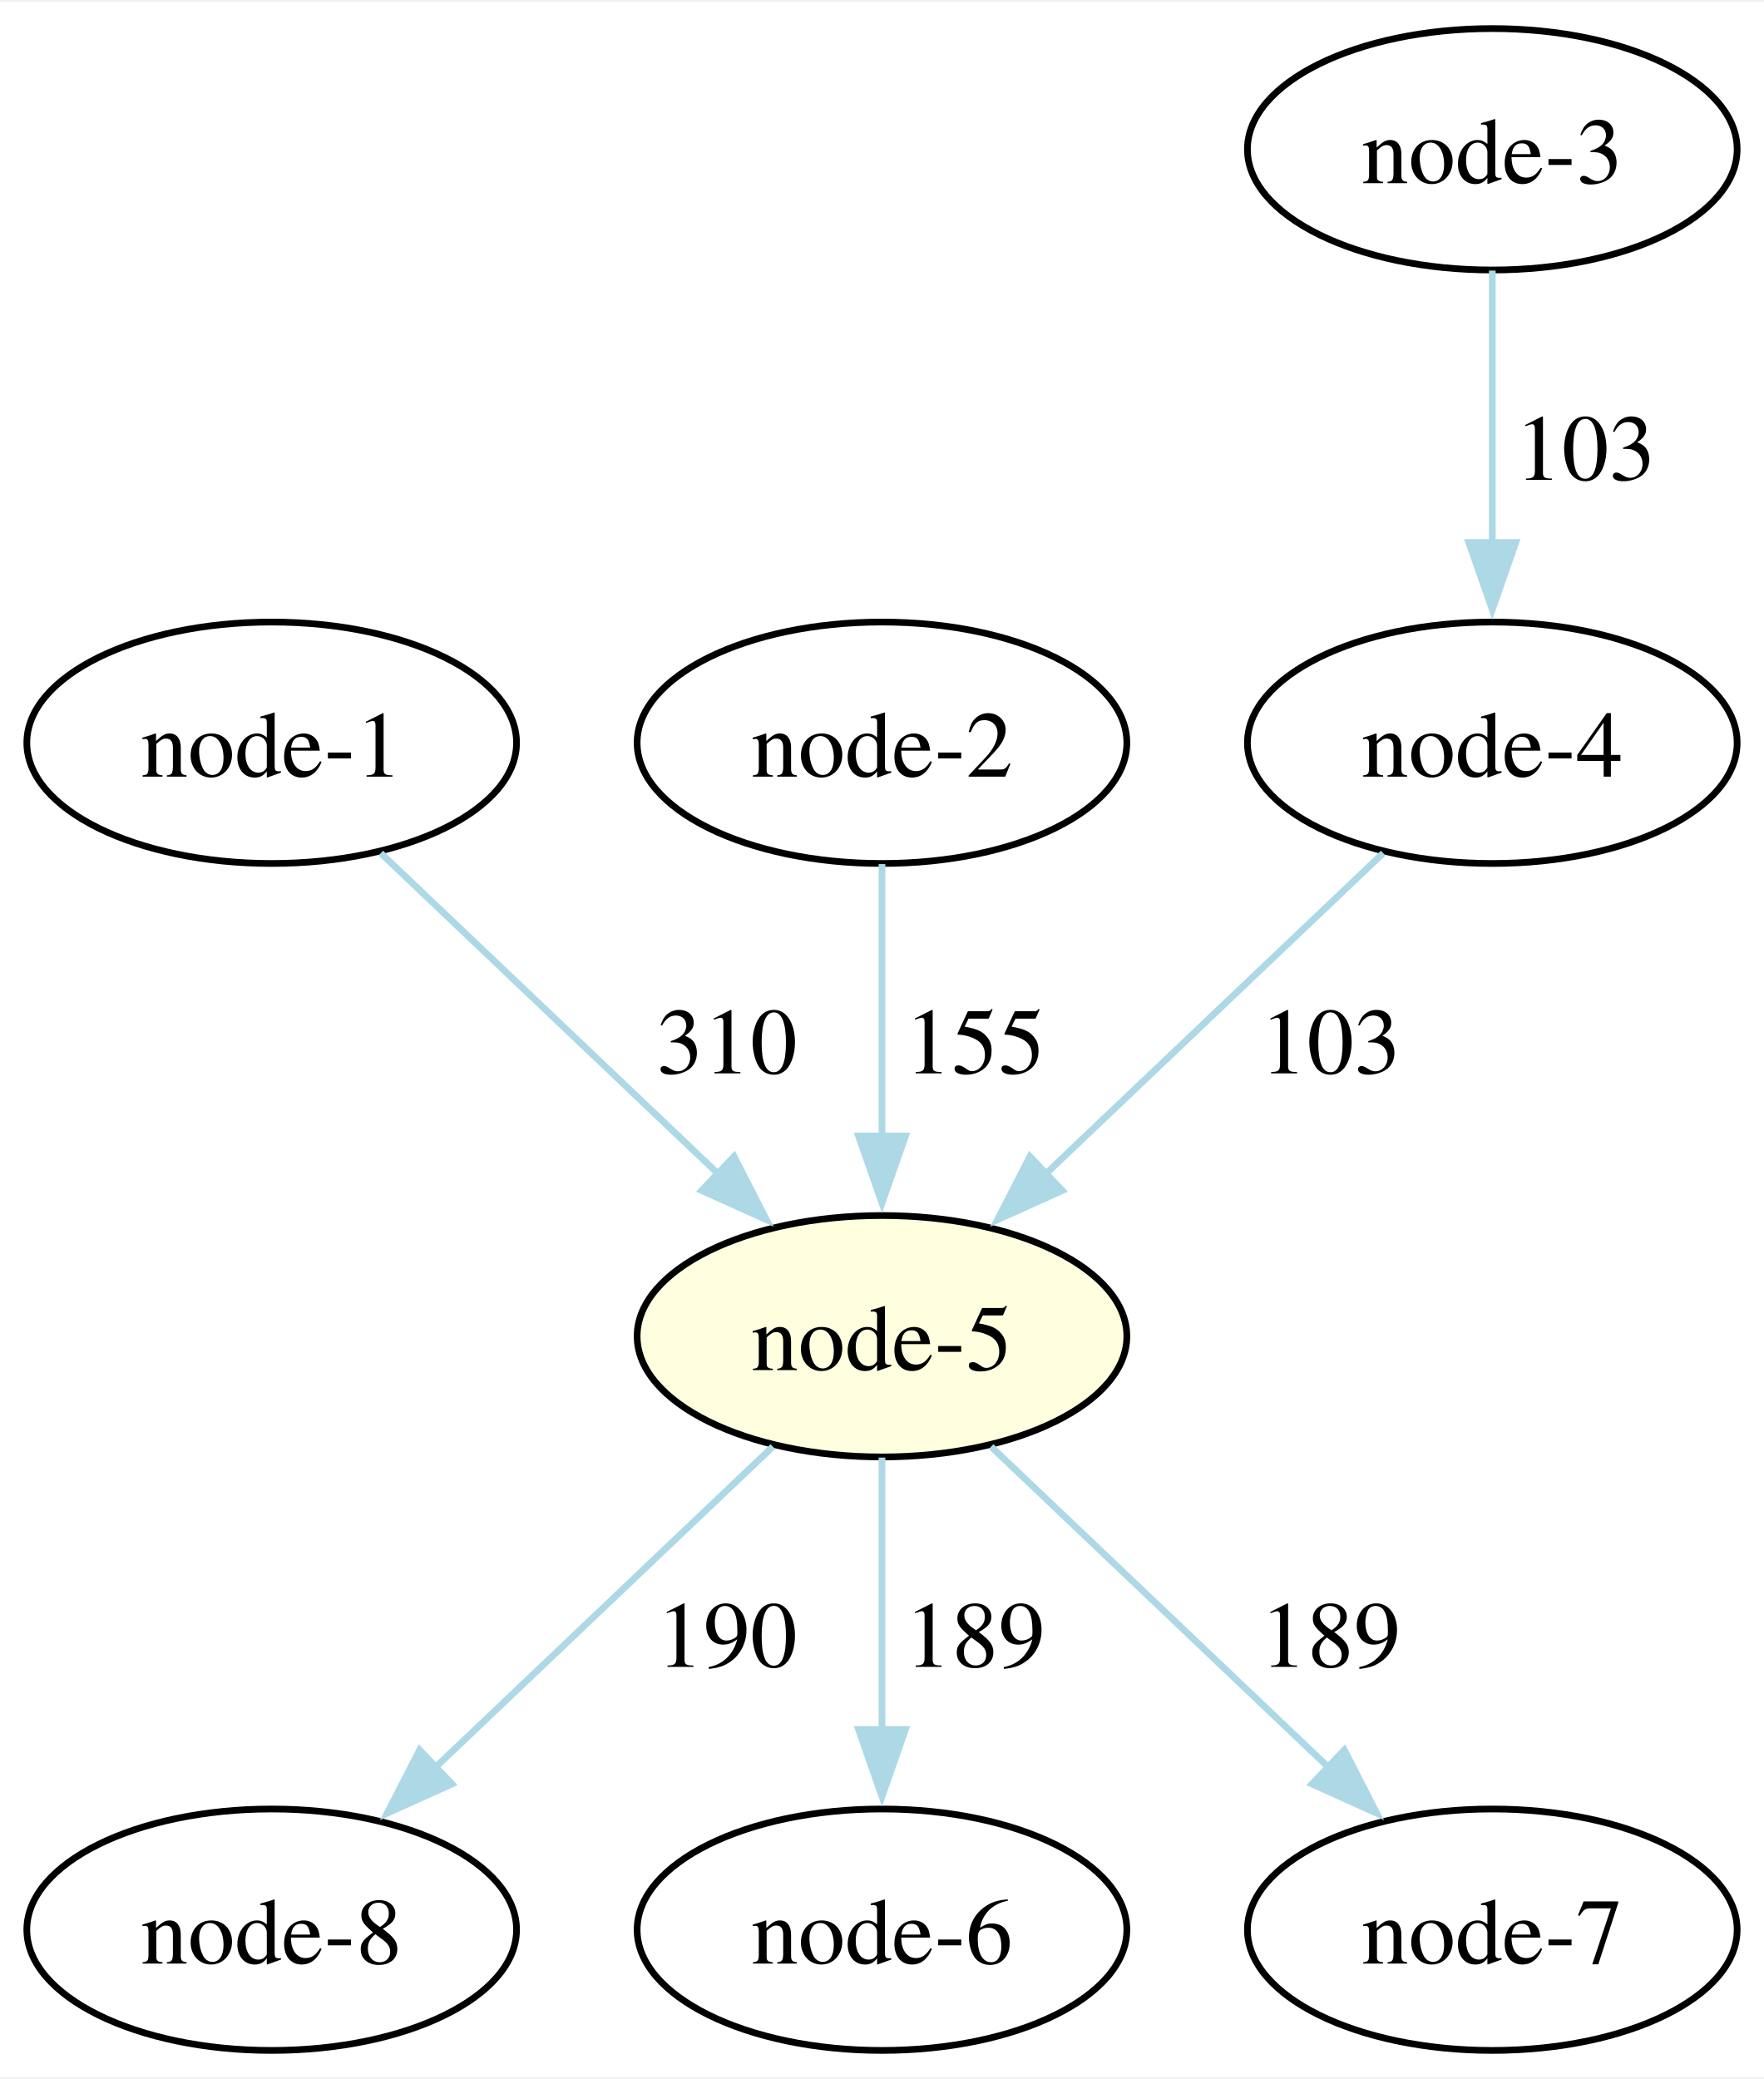
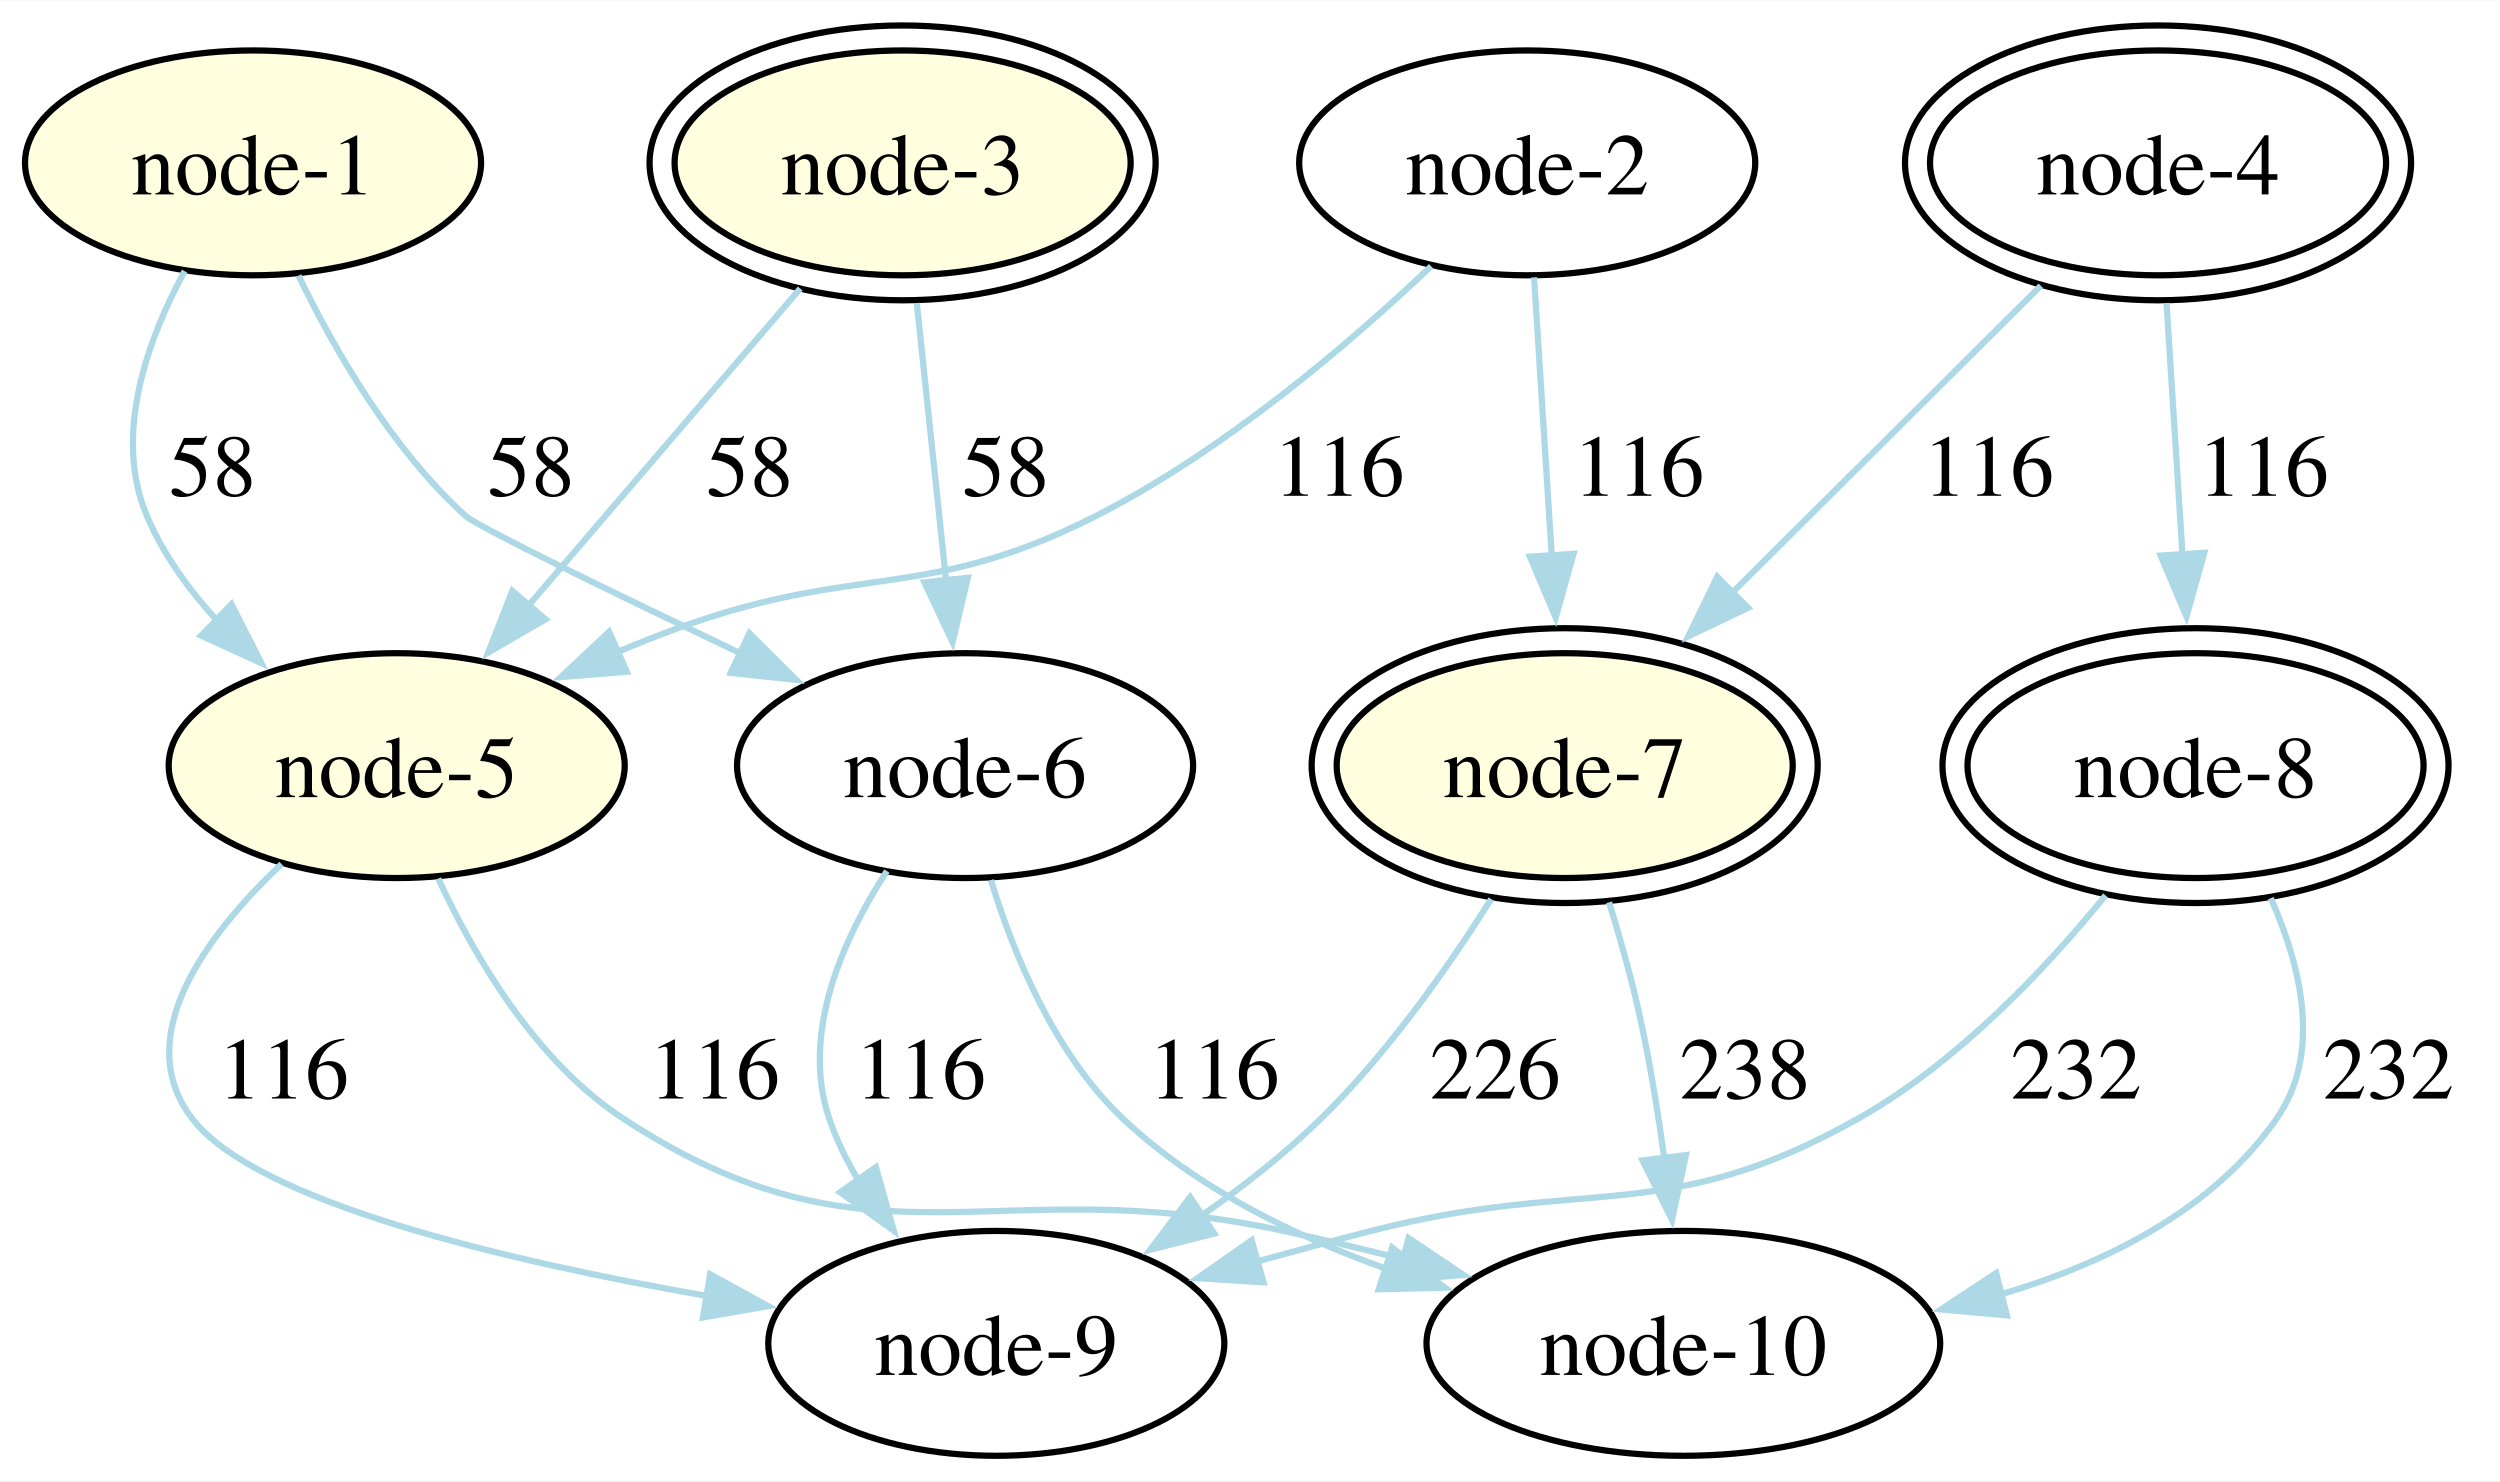
- <svg xmlns="http://www.w3.org/2000/svg" width="263pt" height="310pt" viewBox="0.00 0.00 263.02 309.50">
-   <g id="graph0" class="graph" transform="scale(1 1) rotate(0) translate(4 305.5)">
-     <polygon fill="white" stroke="none" points="-4,4 -4,-305.5 259.02,-305.5 259.02,4 -4,4" />
+ <svg xmlns="http://www.w3.org/2000/svg" width="400pt" height="237pt" viewBox="0.00 0.00 400.26 237.00">
+   <g id="graph0" class="graph" transform="scale(1 1) rotate(0) translate(4 233)">
+     <polygon fill="white" stroke="none" points="-4,4 -4,-233 396.26,-233 396.26,4 -4,4" />
    <g id="node1" class="node">
-       <ellipse fill="none" stroke="black" cx="36.51" cy="-18" rx="36.51" ry="18" />
-       <text text-anchor="middle" x="36.51" y="-12.95" font-family="Times,serif" font-size="14.00">node-8</text>
+       <ellipse fill="lightyellow" stroke="black" cx="36.51" cy="-207" rx="36.51" ry="18" />
+       <text text-anchor="middle" x="36.51" y="-201.95" font-family="Times,serif" font-size="14.00">node-1</text>
+     </g>
+     <g id="node7" class="node">
+       <ellipse fill="lightyellow" stroke="black" cx="59.51" cy="-110.5" rx="36.51" ry="18" />
+       <text text-anchor="middle" x="59.51" y="-105.45" font-family="Times,serif" font-size="14.00">node-5</text>
+     </g>
+     <g id="edge7" class="edge">
+       <path fill="none" stroke="lightblue" d="M25.56,-189.66C19.47,-178.44 14.11,-163.31 19.51,-150.5 22.12,-144.32 26.24,-138.63 30.86,-133.62" />
+       <polygon fill="lightblue" stroke="lightblue" points="33.06,-136.35 37.85,-126.9 28.21,-131.31 33.06,-136.35" />
+       <text text-anchor="middle" x="30.01" y="-153.7" font-family="Times,serif" font-size="14.00">  58</text>
+     </g>
+     <g id="node8" class="node">
+       <ellipse fill="none" stroke="black" cx="150.51" cy="-110.5" rx="36.51" ry="18" />
+       <text text-anchor="middle" x="150.51" y="-105.45" font-family="Times,serif" font-size="14.00">node-6</text>
+     </g>
+     <g id="edge8" class="edge">
+       <path fill="none" stroke="lightblue" d="M43.79,-188.95C49.6,-176.96 58.72,-161.21 70.51,-150.5 72.42,-148.76 94.15,-138.2 114.49,-128.51" />
+       <polygon fill="lightblue" stroke="lightblue" points="115.98,-131.68 123.51,-124.22 112.98,-125.35 115.98,-131.68" />
+       <text text-anchor="middle" x="81.01" y="-153.7" font-family="Times,serif" font-size="14.00">  58</text>
    </g>
    <g id="node2" class="node">
-       <ellipse fill="none" stroke="black" cx="36.51" cy="-195" rx="36.51" ry="18" />
-       <text text-anchor="middle" x="36.51" y="-189.95" font-family="Times,serif" font-size="14.00">node-1</text>
+       <ellipse fill="none" stroke="black" cx="240.51" cy="-207" rx="36.51" ry="18" />
+       <text text-anchor="middle" x="240.51" y="-201.95" font-family="Times,serif" font-size="14.00">node-2</text>
+     </g>
+     <g id="edge10" class="edge">
+       <path fill="none" stroke="lightblue" d="M225.13,-190.45C211.96,-177.97 191.93,-160.87 171.51,-150.5 144.02,-136.54 133.48,-143.06 104.51,-132.5 101.29,-131.33 97.99,-130.01 94.71,-128.63" />
+       <polygon fill="lightblue" stroke="lightblue" points="96.35,-125.53 85.79,-124.67 93.52,-131.93 96.35,-125.53" />
+       <text text-anchor="middle" x="210.38" y="-153.7" font-family="Times,serif" font-size="14.00">  116</text>
+     </g>
+     <g id="node9" class="node">
+       <ellipse fill="lightyellow" stroke="black" cx="246.51" cy="-110.5" rx="36.51" ry="18" />
+       <ellipse fill="none" stroke="black" cx="246.51" cy="-110.5" rx="40.51" ry="22" />
+       <text text-anchor="middle" x="246.51" y="-105.45" font-family="Times,serif" font-size="14.00">node-7</text>
+     </g>
+     <g id="edge9" class="edge">
+       <path fill="none" stroke="lightblue" d="M241.61,-188.67C242.4,-176.22 243.49,-159.07 244.44,-144.1" />
+       <polygon fill="lightblue" stroke="lightblue" points="247.93,-144.41 245.07,-134.2 240.94,-143.96 247.93,-144.41" />
+       <text text-anchor="middle" x="258.38" y="-153.7" font-family="Times,serif" font-size="14.00">  116</text>
+     </g>
+     <g id="node3" class="node">
+       <ellipse fill="lightyellow" stroke="black" cx="140.51" cy="-207" rx="36.51" ry="18" />
+       <ellipse fill="none" stroke="black" cx="140.51" cy="-207" rx="40.51" ry="22" />
+       <text text-anchor="middle" x="140.51" y="-201.95" font-family="Times,serif" font-size="14.00">node-3</text>
+     </g>
+     <g id="edge11" class="edge">
+       <path fill="none" stroke="lightblue" d="M124.12,-186.88C111.6,-172.27 94.24,-152.02 80.67,-136.19" />
+       <polygon fill="lightblue" stroke="lightblue" points="83.34,-133.92 74.17,-128.61 78.02,-138.48 83.34,-133.92" />
+       <text text-anchor="middle" x="116.01" y="-153.7" font-family="Times,serif" font-size="14.00">  58</text>
+     </g>
+     <g id="edge12" class="edge">
+       <path fill="none" stroke="lightblue" d="M142.78,-184.56C144.17,-171.37 145.98,-154.31 147.49,-139.99" />
+       <polygon fill="lightblue" stroke="lightblue" points="150.95,-140.58 148.52,-130.26 143.99,-139.84 150.95,-140.58" />
+       <text text-anchor="middle" x="157.01" y="-153.7" font-family="Times,serif" font-size="14.00">  58</text>
+     </g>
+     <g id="node4" class="node">
+       <ellipse fill="none" stroke="black" cx="347.51" cy="-110.5" rx="36.51" ry="18" />
+       <ellipse fill="none" stroke="black" cx="347.51" cy="-110.5" rx="40.51" ry="22" />
+       <text text-anchor="middle" x="347.51" y="-105.45" font-family="Times,serif" font-size="14.00">node-8</text>
+     </g>
+     <g id="node5" class="node">
+       <ellipse fill="none" stroke="black" cx="155.51" cy="-18" rx="36.51" ry="18" />
+       <text text-anchor="middle" x="155.51" y="-12.95" font-family="Times,serif" font-size="14.00">node-9</text>
+     </g>
+     <g id="edge5" class="edge">
+       <path fill="none" stroke="lightblue" d="M333.1,-89.72C323.26,-77.63 309.21,-62.84 293.51,-54 262.51,-36.54 249.97,-44.85 215.51,-36 209.54,-34.47 203.27,-32.78 197.12,-31.07" />
+       <polygon fill="lightblue" stroke="lightblue" points="198.29,-27.77 187.72,-28.44 196.4,-34.51 198.29,-27.77" />
+       <text text-anchor="middle" x="328.38" y="-57.2" font-family="Times,serif" font-size="14.00">  232</text>
+     </g>
+     <g id="node10" class="node">
+       <ellipse fill="none" stroke="black" cx="265.51" cy="-18" rx="41.12" ry="18" />
+       <text text-anchor="middle" x="265.51" y="-12.95" font-family="Times,serif" font-size="14.00">node-10</text>
+     </g>
+     <g id="edge6" class="edge">
+       <path fill="none" stroke="lightblue" d="M359.56,-89.28C364.55,-78.05 367.7,-64.31 360.51,-54 350.28,-39.33 333.18,-30.8 316.29,-25.83" />
+       <polygon fill="lightblue" stroke="lightblue" points="317.31,-22.48 306.76,-23.43 315.6,-29.27 317.31,-22.48" />
+       <text text-anchor="middle" x="378.38" y="-57.2" font-family="Times,serif" font-size="14.00">  232</text>
    </g>
    <g id="node6" class="node">
-       <ellipse fill="lightyellow" stroke="black" cx="127.51" cy="-106.5" rx="36.51" ry="18" />
-       <text text-anchor="middle" x="127.51" y="-101.45" font-family="Times,serif" font-size="14.00">node-5</text>
+       <ellipse fill="none" stroke="black" cx="341.51" cy="-207" rx="36.51" ry="18" />
+       <ellipse fill="none" stroke="black" cx="341.51" cy="-207" rx="40.51" ry="22" />
+       <text text-anchor="middle" x="341.51" y="-201.95" font-family="Times,serif" font-size="14.00">node-4</text>
    </g>
-     <g id="edge5" class="edge">
-       <path fill="none" stroke="lightblue" d="M52.78,-178.54C66.75,-165.25 87.11,-145.9 103.05,-130.75" />
-       <polygon fill="lightblue" stroke="lightblue" points="105.45,-133.3 110.28,-123.87 100.62,-128.23 105.45,-133.3" />
-       <text text-anchor="middle" x="104.38" y="-145.7" font-family="Times,serif" font-size="14.00">  310</text>
+     <g id="edge14" class="edge">
+       <path fill="none" stroke="lightblue" d="M342.87,-184.56C343.63,-172.59 344.59,-157.45 345.44,-144.06" />
+       <polygon fill="lightblue" stroke="lightblue" points="348.92,-144.57 346.06,-134.37 341.93,-144.13 348.92,-144.57" />
+       <text text-anchor="middle" x="358.38" y="-153.7" font-family="Times,serif" font-size="14.00">  116</text>
    </g>
-     <g id="node3" class="node">
-       <ellipse fill="none" stroke="black" cx="127.51" cy="-195" rx="36.51" ry="18" />
-       <text text-anchor="middle" x="127.51" y="-189.95" font-family="Times,serif" font-size="14.00">node-2</text>
+     <g id="edge13" class="edge">
+       <path fill="none" stroke="lightblue" d="M322.74,-187.33C308.56,-173.22 288.9,-153.67 273.1,-137.95" />
+       <polygon fill="lightblue" stroke="lightblue" points="275.87,-135.77 266.31,-131.2 270.93,-140.73 275.87,-135.77" />
+       <text text-anchor="middle" x="314.38" y="-153.7" font-family="Times,serif" font-size="14.00">  116</text>
    </g>
-     <g id="edge6" class="edge">
-       <path fill="none" stroke="lightblue" d="M127.51,-176.91C127.51,-165.26 127.51,-149.55 127.51,-136.02" />
-       <polygon fill="lightblue" stroke="lightblue" points="131.01,-136.36 127.51,-126.36 124.01,-136.36 131.01,-136.36" />
-       <text text-anchor="middle" x="141.38" y="-145.7" font-family="Times,serif" font-size="14.00">  155</text>
+     <g id="edge15" class="edge">
+       <path fill="none" stroke="lightblue" d="M41.07,-94.75C28.89,-83.2 16.84,-66.98 26.76,-54 36.92,-40.71 76.62,-31.27 109.27,-25.57" />
+       <polygon fill="lightblue" stroke="lightblue" points="109.69,-29.05 118.98,-23.96 108.54,-22.15 109.69,-29.05" />
+       <text text-anchor="middle" x="41.38" y="-57.2" font-family="Times,serif" font-size="14.00">  116</text>
    </g>
-     <g id="node4" class="node">
-       <ellipse fill="none" stroke="black" cx="218.51" cy="-283.5" rx="36.51" ry="18" />
-       <text text-anchor="middle" x="218.51" y="-278.45" font-family="Times,serif" font-size="14.00">node-3</text>
-     </g>
-     <g id="node5" class="node">
-       <ellipse fill="none" stroke="black" cx="218.51" cy="-195" rx="36.51" ry="18" />
-       <text text-anchor="middle" x="218.51" y="-189.95" font-family="Times,serif" font-size="14.00">node-4</text>
-     </g>
-     <g id="edge7" class="edge">
-       <path fill="none" stroke="lightblue" d="M218.51,-265.41C218.51,-253.76 218.51,-238.05 218.51,-224.52" />
-       <polygon fill="lightblue" stroke="lightblue" points="222.01,-224.86 218.51,-214.86 215.01,-224.86 222.01,-224.86" />
-       <text text-anchor="middle" x="232.38" y="-234.2" font-family="Times,serif" font-size="14.00">  103</text>
+     <g id="edge16" class="edge">
+       <path fill="none" stroke="lightblue" d="M66.17,-92.41C72.03,-79.74 81.8,-63.15 95.76,-54 135.63,-27.86 154.92,-46.13 201.51,-36 207.84,-34.62 214.49,-33.03 221.01,-31.38" />
+       <polygon fill="lightblue" stroke="lightblue" points="221.51,-34.86 230.3,-28.96 219.75,-28.09 221.51,-34.86" />
+       <text text-anchor="middle" x="110.38" y="-57.2" font-family="Times,serif" font-size="14.00">  116</text>
    </g>
    <g id="edge1" class="edge">
-       <path fill="none" stroke="lightblue" d="M202.24,-178.54C188.26,-165.25 167.91,-145.9 151.97,-130.75" />
-       <polygon fill="lightblue" stroke="lightblue" points="154.39,-128.23 144.73,-123.87 149.57,-133.3 154.39,-128.23" />
-       <text text-anchor="middle" x="194.38" y="-145.7" font-family="Times,serif" font-size="14.00">  103</text>
+       <path fill="none" stroke="lightblue" d="M137.99,-93.62C130.86,-82.6 124.18,-67.53 128.76,-54 129.9,-50.63 131.51,-47.33 133.38,-44.19" />
+       <polygon fill="lightblue" stroke="lightblue" points="136.23,-46.21 139.11,-36.01 130.5,-42.19 136.23,-46.21" />
+       <text text-anchor="middle" x="143.38" y="-57.2" font-family="Times,serif" font-size="14.00">  116</text>
+     </g>
+     <g id="edge2" class="edge">
+       <path fill="none" stroke="lightblue" d="M154.65,-92.17C158.36,-80.05 164.92,-64.26 175.76,-54 187.49,-42.9 203.14,-35.19 218.08,-29.9" />
+       <polygon fill="lightblue" stroke="lightblue" points="218.89,-33.32 227.33,-26.92 216.74,-26.66 218.89,-33.32" />
+       <text text-anchor="middle" x="190.38" y="-57.2" font-family="Times,serif" font-size="14.00">  116</text>
+     </g>
+     <g id="edge3" class="edge">
+       <path fill="none" stroke="lightblue" d="M234.75,-89.13C227.72,-77.99 218.11,-64.39 207.51,-54 201.68,-48.29 194.81,-42.93 188.01,-38.19" />
+       <polygon fill="lightblue" stroke="lightblue" points="190.41,-35.58 180.14,-32.99 186.55,-41.42 190.41,-35.58" />
+       <text text-anchor="middle" x="235.38" y="-57.2" font-family="Times,serif" font-size="14.00">  226</text>
    </g>
    <g id="edge4" class="edge">
-       <path fill="none" stroke="lightblue" d="M111.24,-90.04C97.26,-76.75 76.91,-57.4 60.97,-42.25" />
-       <polygon fill="lightblue" stroke="lightblue" points="63.39,-39.73 53.73,-35.37 58.57,-44.8 63.39,-39.73" />
-       <text text-anchor="middle" x="104.38" y="-57.2" font-family="Times,serif" font-size="14.00">  190</text>
-     </g>
-     <g id="node7" class="node">
-       <ellipse fill="none" stroke="black" cx="127.51" cy="-18" rx="36.51" ry="18" />
-       <text text-anchor="middle" x="127.51" y="-12.95" font-family="Times,serif" font-size="14.00">node-6</text>
-     </g>
-     <g id="edge2" class="edge">
-       <path fill="none" stroke="lightblue" d="M127.51,-88.41C127.51,-76.76 127.51,-61.05 127.51,-47.52" />
-       <polygon fill="lightblue" stroke="lightblue" points="131.01,-47.86 127.51,-37.86 124.01,-47.86 131.01,-47.86" />
-       <text text-anchor="middle" x="141.38" y="-57.2" font-family="Times,serif" font-size="14.00">  189</text>
-     </g>
-     <g id="node8" class="node">
-       <ellipse fill="none" stroke="black" cx="218.51" cy="-18" rx="36.51" ry="18" />
-       <text text-anchor="middle" x="218.51" y="-12.95" font-family="Times,serif" font-size="14.00">node-7</text>
-     </g>
-     <g id="edge3" class="edge">
-       <path fill="none" stroke="lightblue" d="M143.78,-90.04C157.75,-76.75 178.11,-57.4 194.05,-42.25" />
-       <polygon fill="lightblue" stroke="lightblue" points="196.45,-44.8 201.28,-35.37 191.62,-39.73 196.45,-44.8" />
-       <text text-anchor="middle" x="194.38" y="-57.2" font-family="Times,serif" font-size="14.00">  189</text>
+       <path fill="none" stroke="lightblue" d="M253.62,-88.62C255.41,-82.8 257.2,-76.45 258.51,-70.5 260.14,-63.1 261.45,-55.01 262.48,-47.48" />
+       <polygon fill="lightblue" stroke="lightblue" points="265.93,-48.15 263.69,-37.79 258.98,-47.29 265.93,-48.15" />
+       <text text-anchor="middle" x="275.38" y="-57.2" font-family="Times,serif" font-size="14.00">  238</text>
    </g>
  </g>
</svg>
